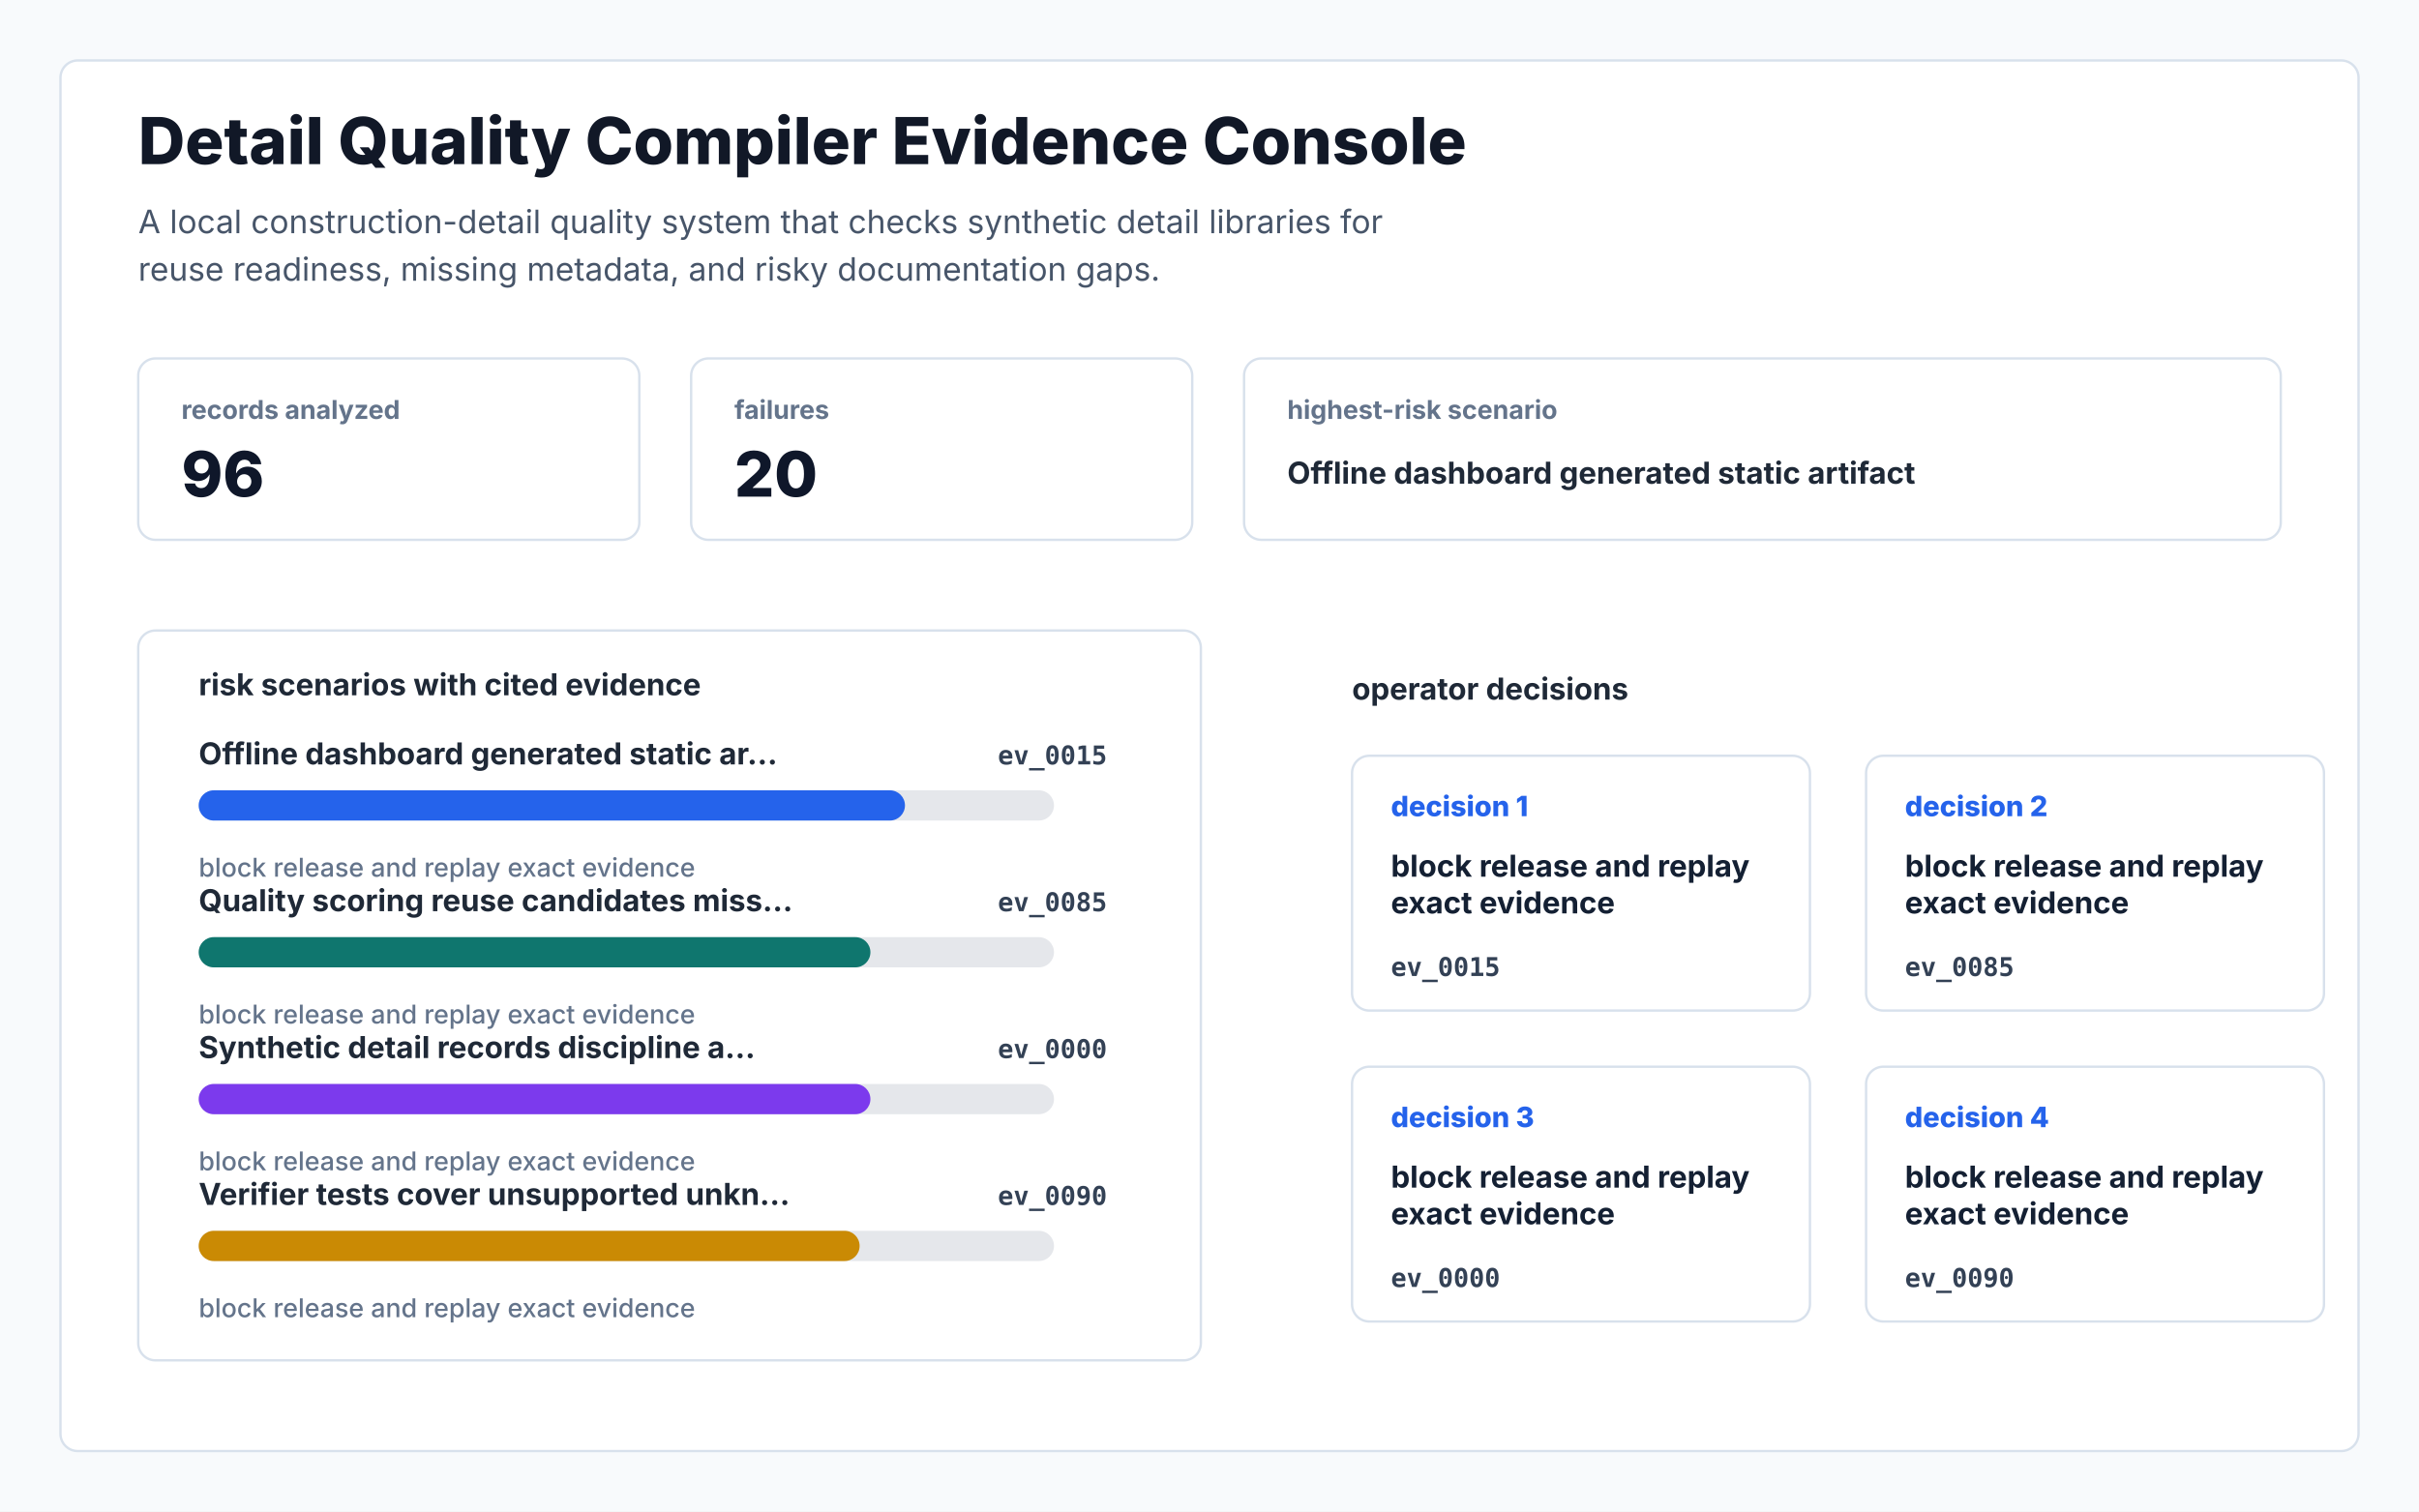
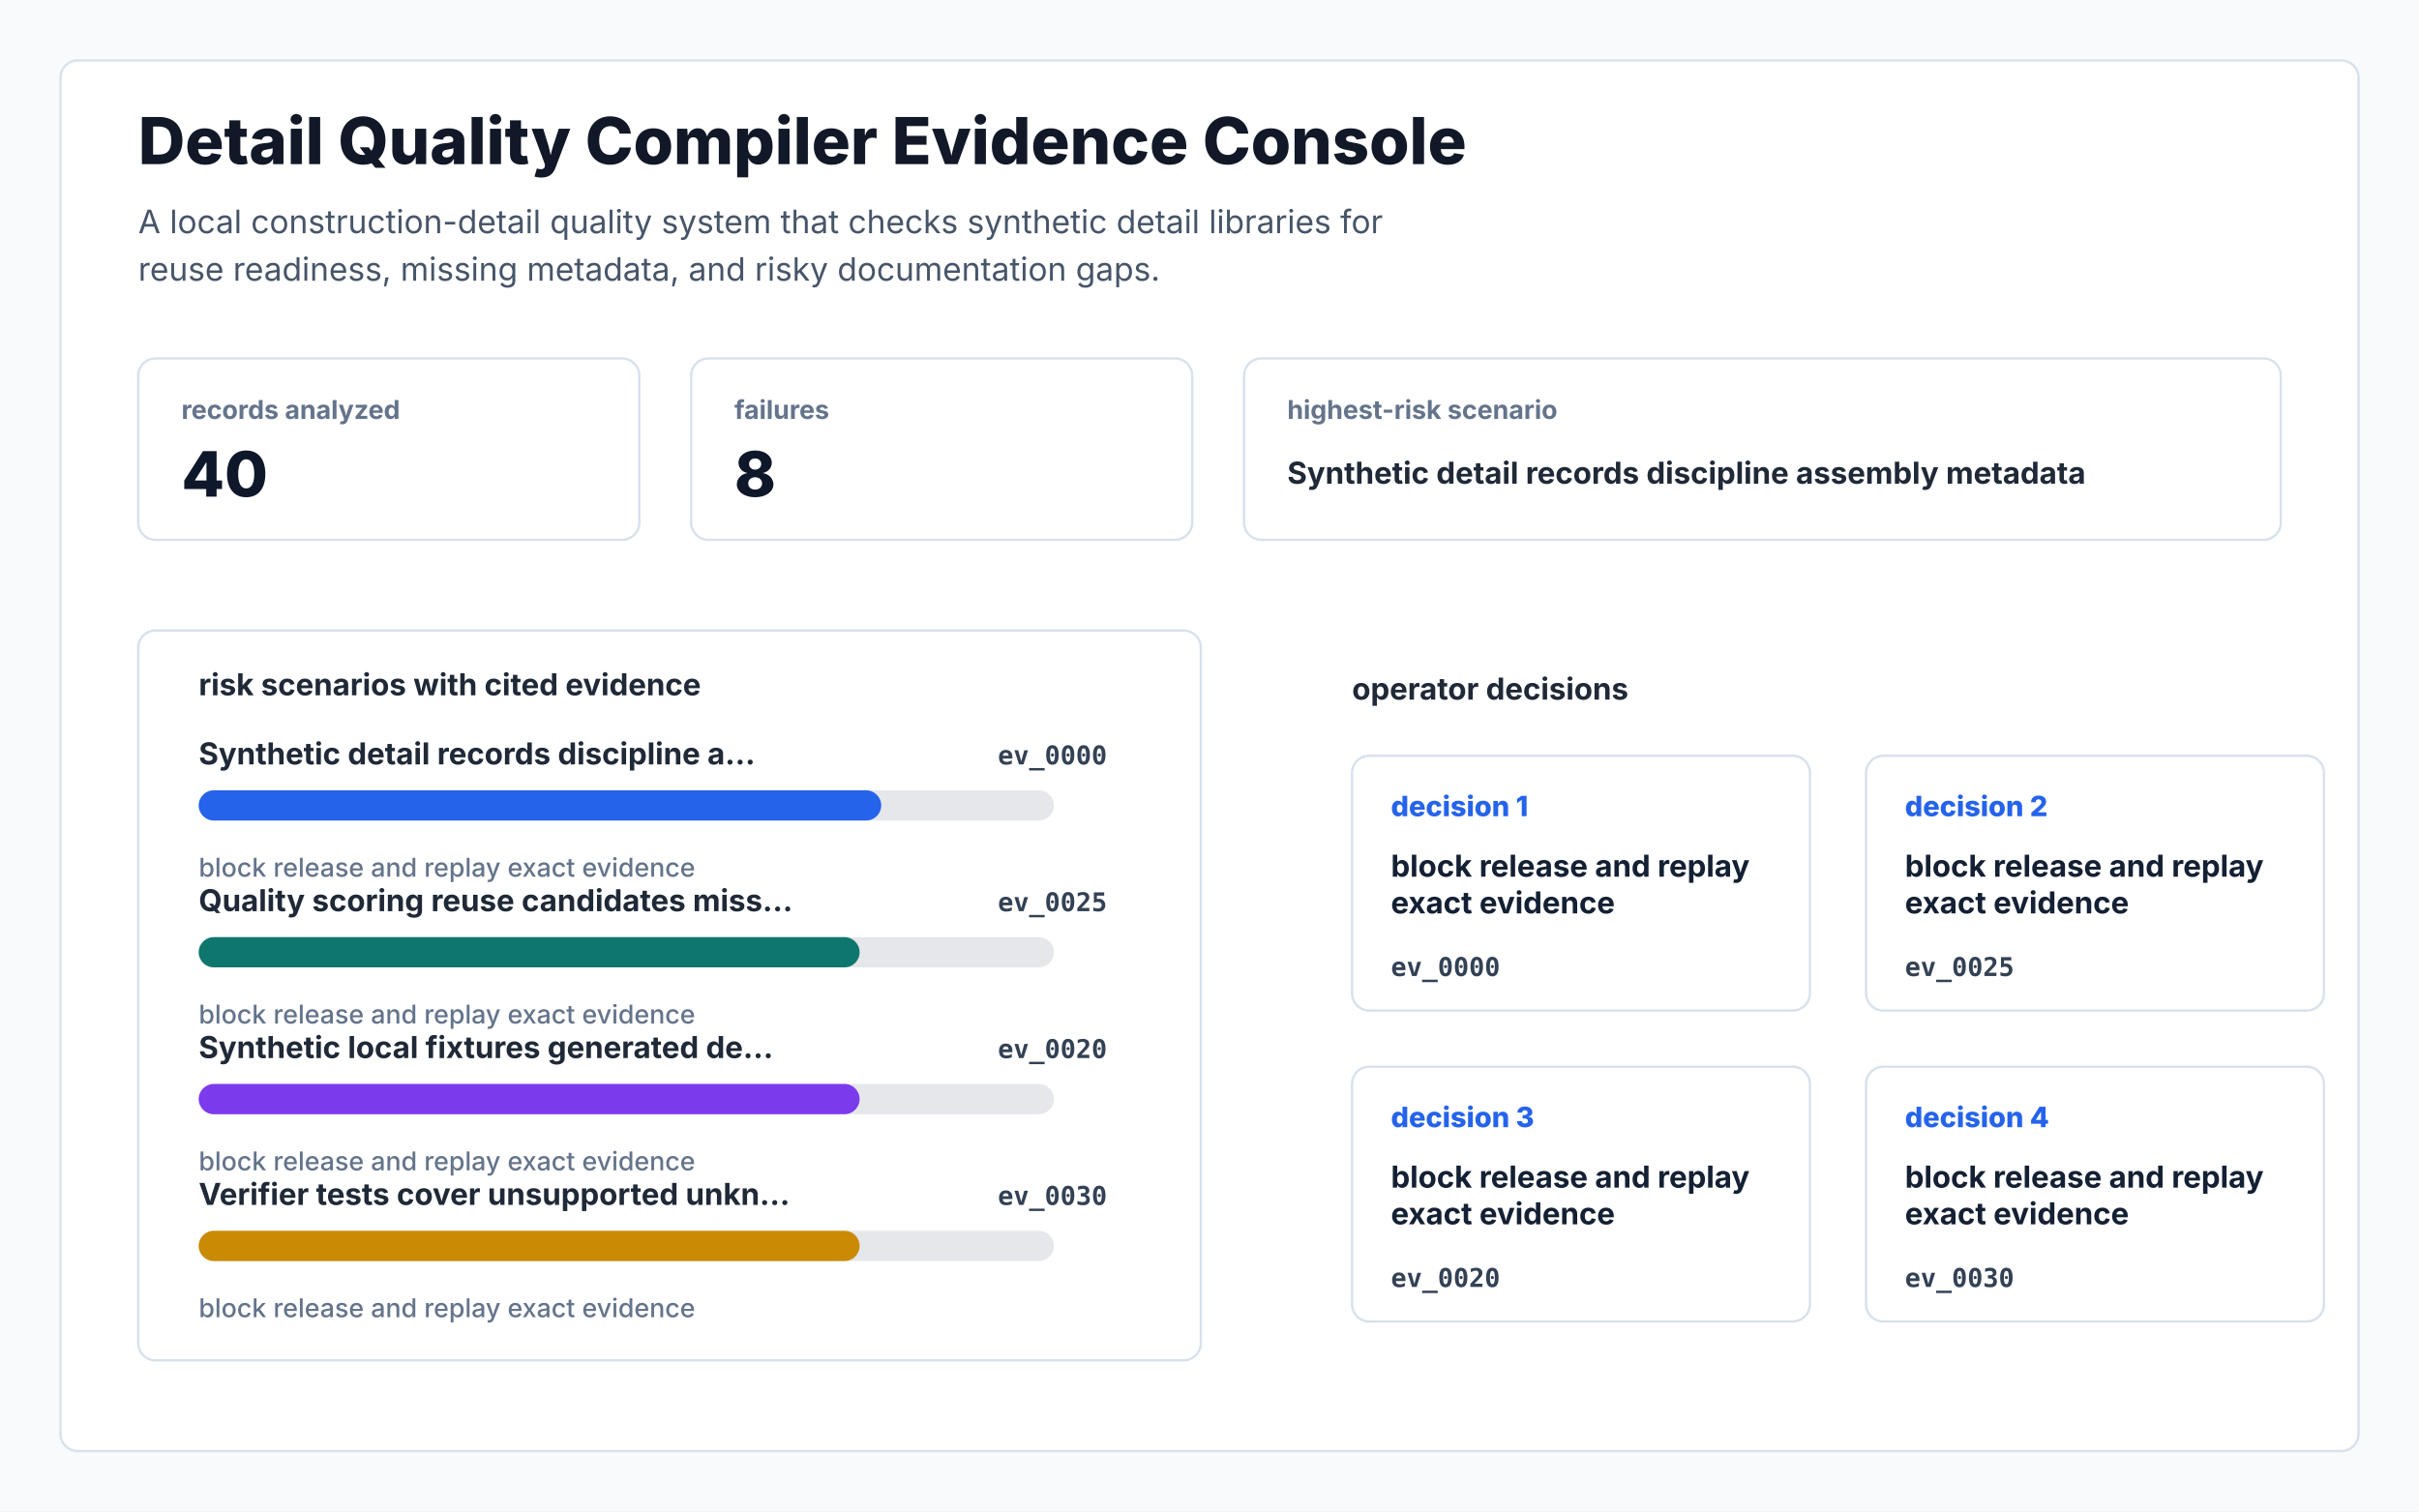
<svg xmlns="http://www.w3.org/2000/svg" width="1120" height="700" viewBox="0 0 1120 700" role="img" aria-label="Detail Quality Compiler working dashboard">
  <defs>
    <style>
      .bg { fill:#f8fafc; }
      .panel,.card,.actioncard { fill:#ffffff; stroke:#d8e1ec; stroke-width:1.1; }
      .title { font:760 30px -apple-system,BlinkMacSystemFont,"Segoe UI",sans-serif; fill:#111827; }
      .sub { font:420 15px -apple-system,BlinkMacSystemFont,"Segoe UI",sans-serif; fill:#475569; }
      .label { font:700 14px -apple-system,BlinkMacSystemFont,"Segoe UI",sans-serif; fill:#1f2937; }
      .caption { font:500 12px -apple-system,BlinkMacSystemFont,"Segoe UI",sans-serif; fill:#64748b; }
      .small { font:650 12px -apple-system,BlinkMacSystemFont,"Segoe UI",sans-serif; fill:#64748b; }
      .metric { font:780 29px -apple-system,BlinkMacSystemFont,"Segoe UI",sans-serif; fill:#0f172a; }
      .rank { font:760 13px -apple-system,BlinkMacSystemFont,"Segoe UI",sans-serif; fill:#2563eb; }
      .cardtext { font:650 14px -apple-system,BlinkMacSystemFont,"Segoe UI",sans-serif; fill:#142033; }
      .mono { font:700 12px ui-monospace,SFMono-Regular,Menlo,monospace; fill:#334155; }
    </style>
  </defs>
  <rect class="bg" width="1120" height="700" />
  <rect class="panel" x="28" y="28" width="1064" height="644" rx="8" />
  <text class="title" x="64" y="76">Detail Quality Compiler Evidence Console</text>
  <text class="sub" x="64" y="108">
    <tspan x="64" dy="0">A local construction-detail quality system that checks synthetic detail libraries for</tspan>
    <tspan x="64" dy="22">reuse readiness, missing metadata, and risky documentation gaps.</tspan>
  </text>
  <rect class="card" x="64" y="166" width="232" height="84" rx="8" />
  <text class="small" x="84" y="194">records analyzed</text>
-   <text class="metric" x="84" y="230">96</text>
+   <text class="metric" x="84" y="230">40</text>
  <rect class="card" x="320" y="166" width="232" height="84" rx="8" />
  <text class="small" x="340" y="194">failures</text>
-   <text class="metric" x="340" y="230">20</text>
+   <text class="metric" x="340" y="230">8</text>
  <rect class="card" x="576" y="166" width="480" height="84" rx="8" />
  <text class="small" x="596" y="194">highest-risk scenario</text>
  <text class="label" x="596" y="224">
-     <tspan x="596" dy="0">Offline dashboard generated static artifact</tspan>
+     <tspan x="596" dy="0">Synthetic detail records discipline assembly metadata</tspan>
  </text>
  <rect class="card" x="64" y="292" width="492" height="338" rx="8" />
  <text class="label" x="92" y="322">risk scenarios with cited evidence</text>
-   <text class="label" x="92" y="354">Offline dashboard generated static ar...</text>
-   <text class="mono" x="462" y="354">ev_0015</text>
+   <text class="label" x="92" y="354">Synthetic detail records discipline a...</text>
+   <text class="mono" x="462" y="354">ev_0000</text>
  <rect x="92" y="366" width="396" height="14" rx="7" fill="#e5e7eb" />
-   <rect x="92" y="366" width="327" height="14" rx="7" fill="#2563eb" />
+   <rect x="92" y="366" width="316" height="14" rx="7" fill="#2563eb" />
  <text class="caption" x="92" y="406">block release and replay exact evidence</text>
  <text class="label" x="92" y="422">Quality scoring reuse candidates miss...</text>
-   <text class="mono" x="462" y="422">ev_0085</text>
+   <text class="mono" x="462" y="422">ev_0025</text>
  <rect x="92" y="434" width="396" height="14" rx="7" fill="#e5e7eb" />
-   <rect x="92" y="434" width="311" height="14" rx="7" fill="#0f766e" />
+   <rect x="92" y="434" width="306" height="14" rx="7" fill="#0f766e" />
  <text class="caption" x="92" y="474">block release and replay exact evidence</text>
-   <text class="label" x="92" y="490">Synthetic detail records discipline a...</text>
-   <text class="mono" x="462" y="490">ev_0000</text>
+   <text class="label" x="92" y="490">Synthetic local fixtures generated de...</text>
+   <text class="mono" x="462" y="490">ev_0020</text>
  <rect x="92" y="502" width="396" height="14" rx="7" fill="#e5e7eb" />
-   <rect x="92" y="502" width="311" height="14" rx="7" fill="#7c3aed" />
+   <rect x="92" y="502" width="306" height="14" rx="7" fill="#7c3aed" />
  <text class="caption" x="92" y="542">block release and replay exact evidence</text>
  <text class="label" x="92" y="558">Verifier tests cover unsupported unkn...</text>
-   <text class="mono" x="462" y="558">ev_0090</text>
+   <text class="mono" x="462" y="558">ev_0030</text>
  <rect x="92" y="570" width="396" height="14" rx="7" fill="#e5e7eb" />
  <rect x="92" y="570" width="306" height="14" rx="7" fill="#ca8a04" />
  <text class="caption" x="92" y="610">block release and replay exact evidence</text>
  <text class="label" x="626" y="324">operator decisions</text>
  <rect class="actioncard" x="626" y="350" width="212" height="118" rx="8" />
  <text class="rank" x="644" y="378">decision 1</text>
  <text class="cardtext" x="644" y="406">
    <tspan x="644" dy="0">block release and replay</tspan>
    <tspan x="644" dy="17">exact evidence</tspan>
  </text>
-   <text class="mono" x="644" y="452">ev_0015</text>
+   <text class="mono" x="644" y="452">ev_0000</text>
  <rect class="actioncard" x="864" y="350" width="212" height="118" rx="8" />
  <text class="rank" x="882" y="378">decision 2</text>
  <text class="cardtext" x="882" y="406">
    <tspan x="882" dy="0">block release and replay</tspan>
    <tspan x="882" dy="17">exact evidence</tspan>
  </text>
-   <text class="mono" x="882" y="452">ev_0085</text>
+   <text class="mono" x="882" y="452">ev_0025</text>
  <rect class="actioncard" x="626" y="494" width="212" height="118" rx="8" />
  <text class="rank" x="644" y="522">decision 3</text>
  <text class="cardtext" x="644" y="550">
    <tspan x="644" dy="0">block release and replay</tspan>
    <tspan x="644" dy="17">exact evidence</tspan>
  </text>
-   <text class="mono" x="644" y="596">ev_0000</text>
+   <text class="mono" x="644" y="596">ev_0020</text>
  <rect class="actioncard" x="864" y="494" width="212" height="118" rx="8" />
  <text class="rank" x="882" y="522">decision 4</text>
  <text class="cardtext" x="882" y="550">
    <tspan x="882" dy="0">block release and replay</tspan>
    <tspan x="882" dy="17">exact evidence</tspan>
  </text>
-   <text class="mono" x="882" y="596">ev_0090</text>
+   <text class="mono" x="882" y="596">ev_0030</text>
</svg>
